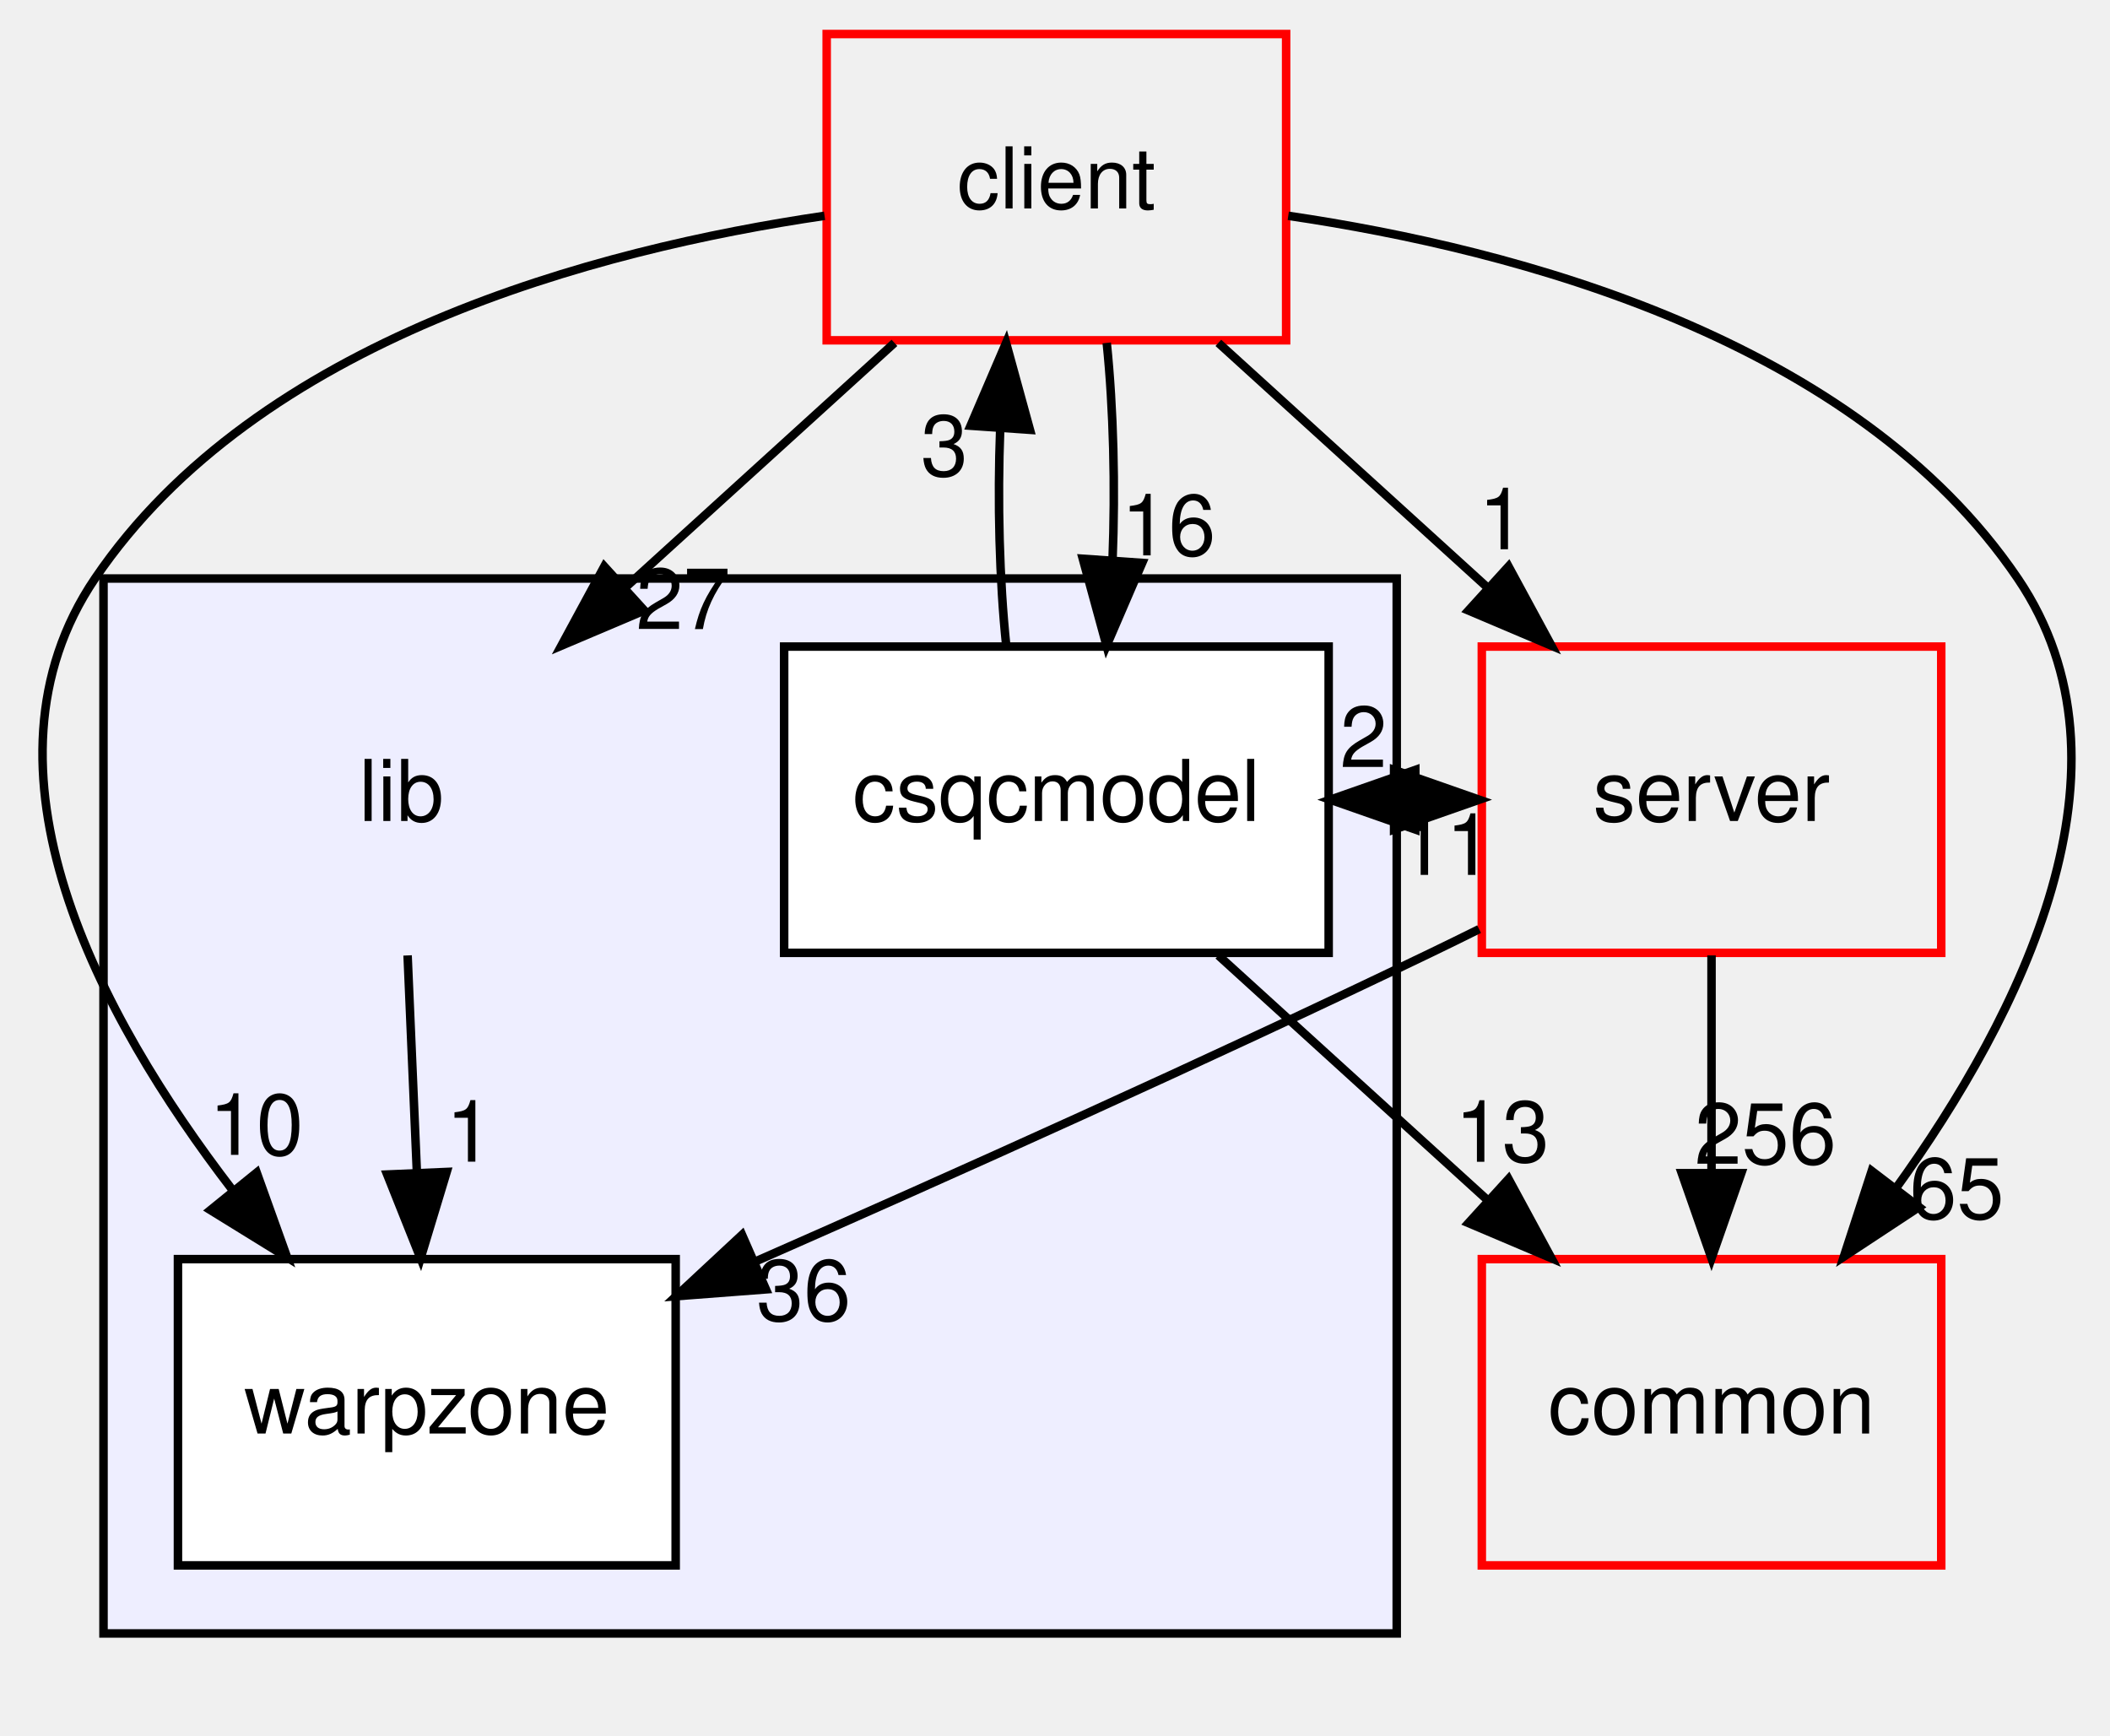
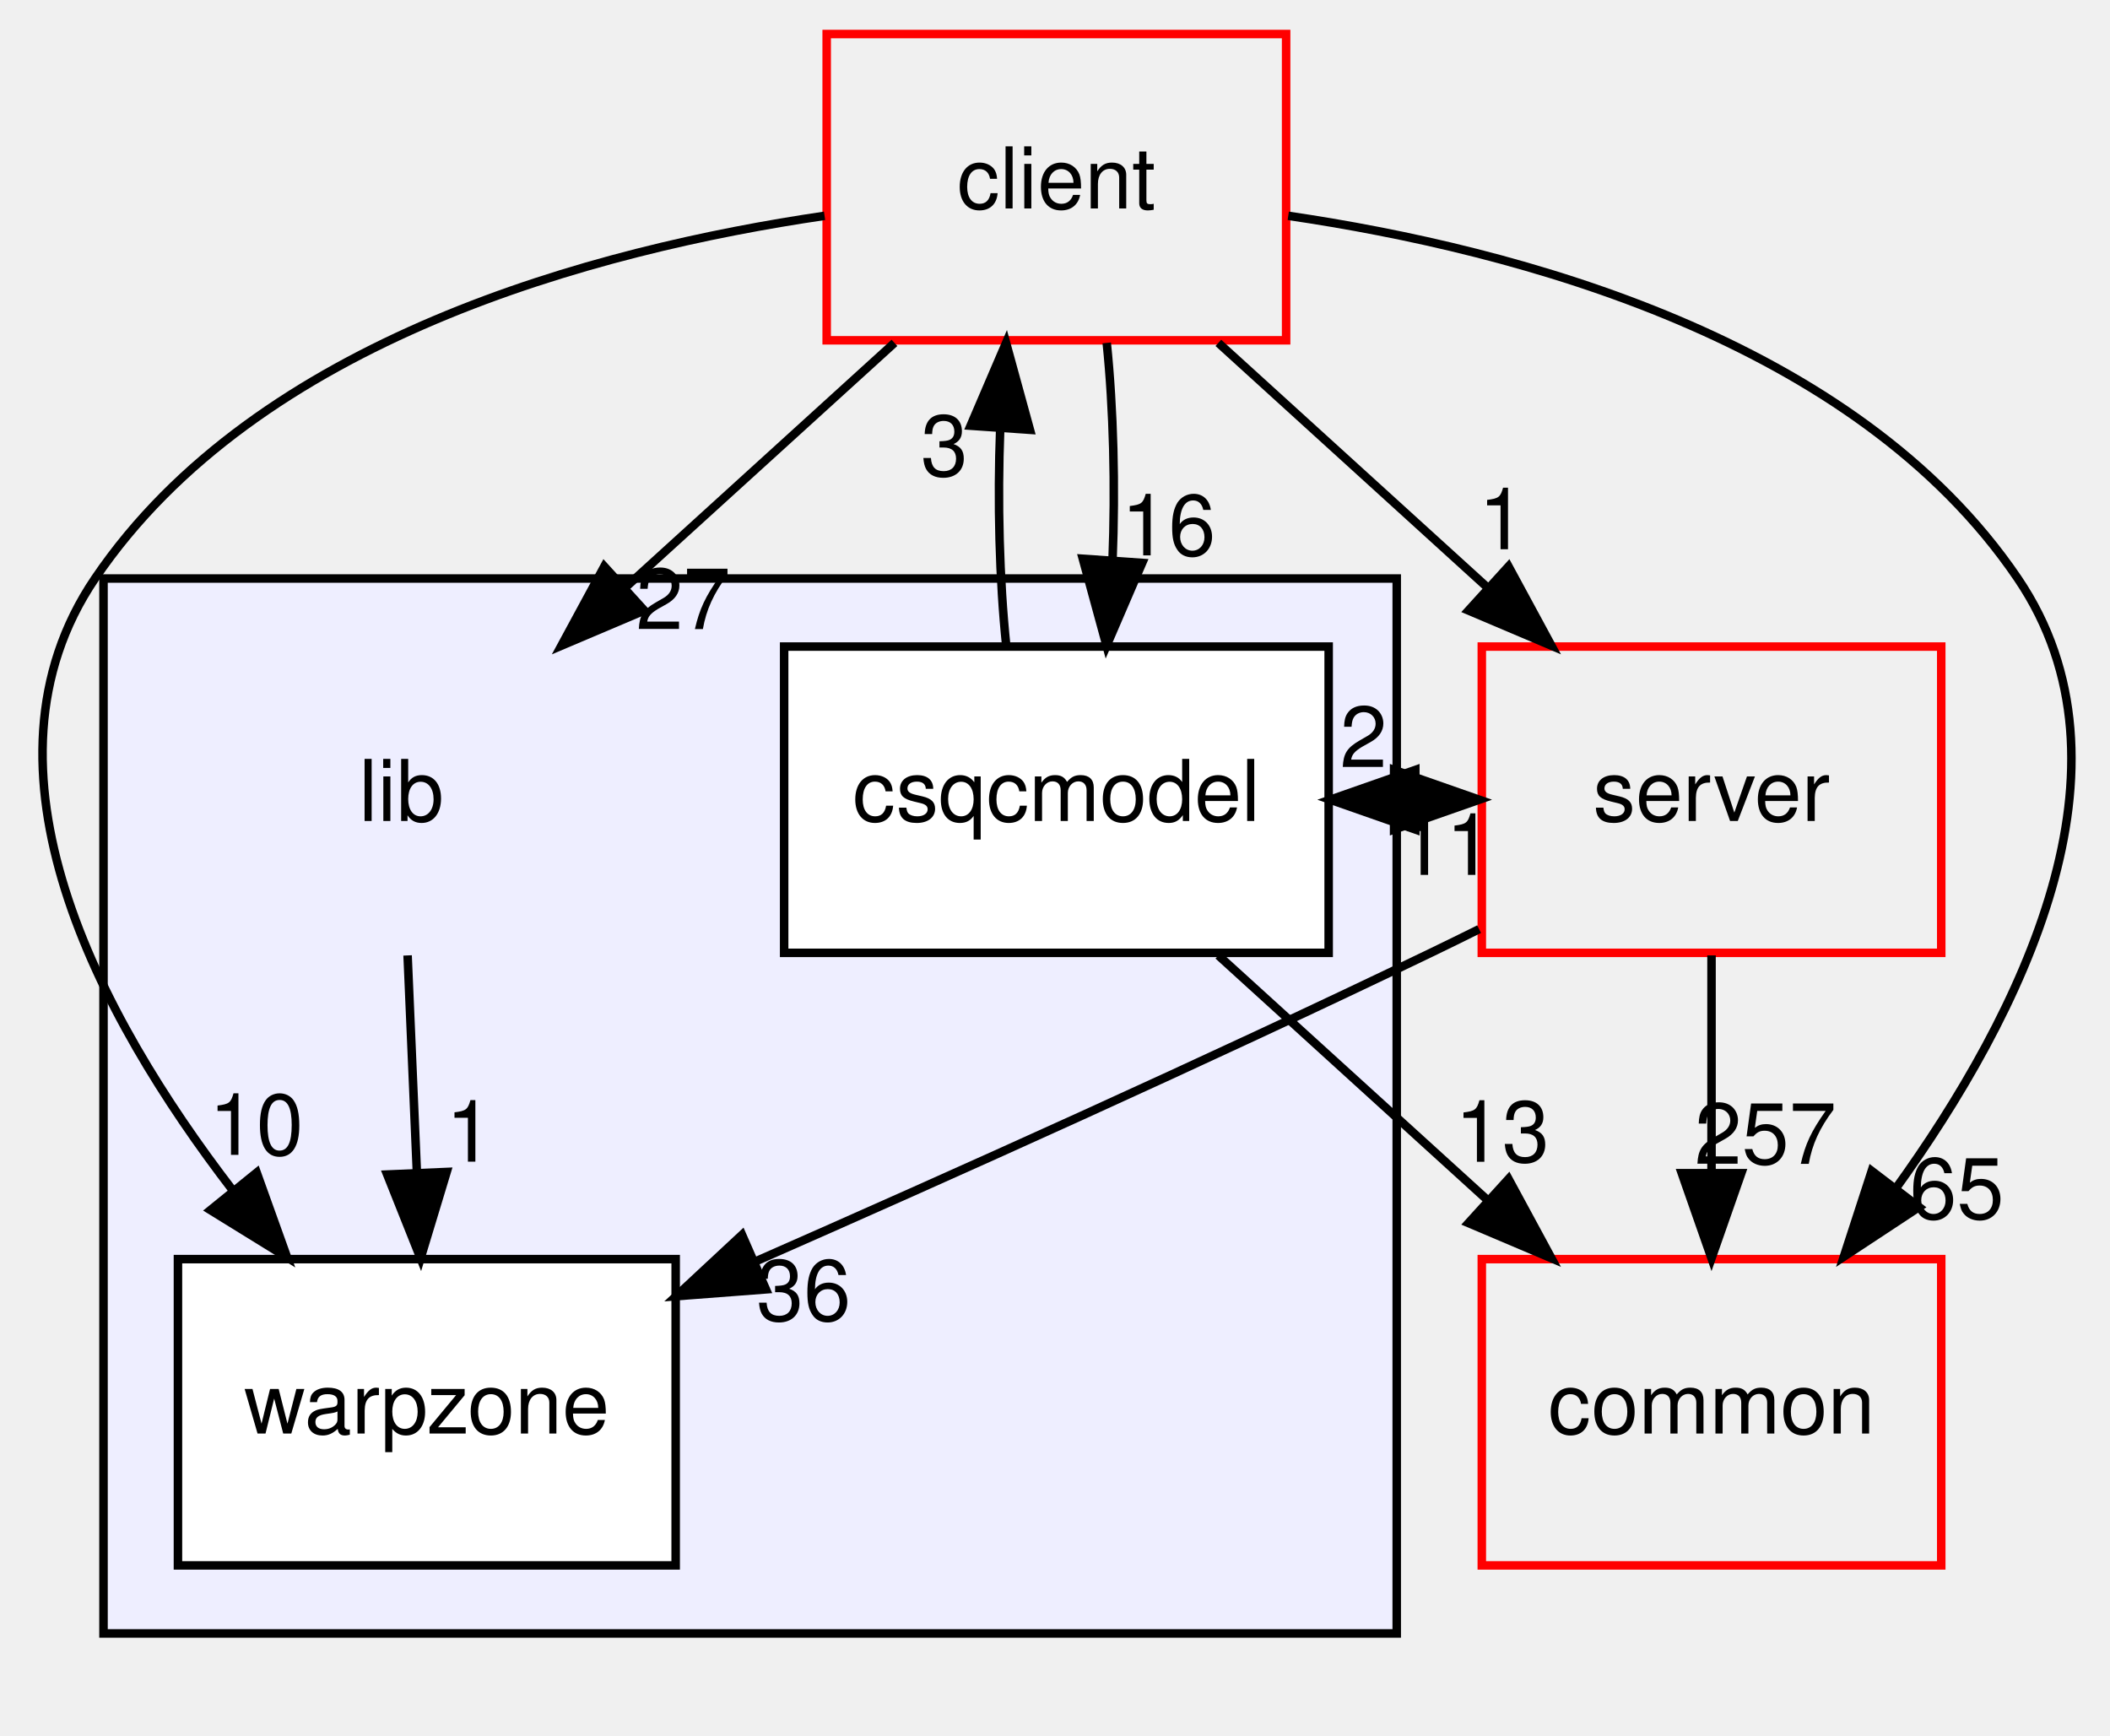
<svg xmlns="http://www.w3.org/2000/svg" xmlns:xlink="http://www.w3.org/1999/xlink" width="248pt" height="204pt" viewBox="0.00 0.00 247.67 204.00">
  <g id="graph0" class="graph" transform="scale(1 1) rotate(0) translate(4 200)">
    <g id="clust1" class="cluster">
      <g id="a_clust1">
        <a xlink:href="dir_97aefd0d527b934f1d99a682da8fe6a9.html" target="_top">
          <polygon fill="#eeeeff" stroke="black" points="8,-8 8,-132 160,-132 160,-8 8,-8" />
        </a>
      </g>
    </g>
    <g id="node1" class="node">
      <text text-anchor="middle" x="43" y="-103.5" font-family="Helvetica,sans-Serif" font-size="10.00">lib</text>
    </g>
    <g id="node3" class="node">
      <g id="a_node3">
        <a xlink:href="dir_58d953ef34ccfc4a49203206a34466c3.html" target="_top" xlink:title="warpzone">
          <polygon fill="white" stroke="black" points="75.25,-52 16.75,-52 16.75,-16 75.25,-16 75.25,-52" />
          <text text-anchor="middle" x="46" y="-31.5" font-family="Helvetica,sans-Serif" font-size="10.00">warpzone</text>
        </a>
      </g>
    </g>
    <g id="edge12" class="edge">
      <path fill="none" stroke="black" d="M43.742,-87.697C44.072,-79.983 44.469,-70.713 44.838,-62.112" />
      <polygon fill="black" stroke="black" points="48.336,-62.245 45.267,-52.104 41.342,-61.945 48.336,-62.245" />
      <g id="a_edge12-headlabel">
        <a xlink:href="dir_000036_000087.html" target="_top" xlink:title="1">
          <text text-anchor="middle" x="51.018" y="-63.458" font-family="Helvetica,sans-Serif" font-size="10.00">1</text>
        </a>
      </g>
    </g>
    <g id="node2" class="node">
      <g id="a_node2">
        <a xlink:href="dir_d5fd5ebb74d9aac6232b0b4eda80dfde.html" target="_top" xlink:title="csqcmodel">
          <polygon fill="white" stroke="black" points="152,-124 88,-124 88,-88 152,-88 152,-124" />
          <text text-anchor="middle" x="120" y="-103.5" font-family="Helvetica,sans-Serif" font-size="10.00">csqcmodel</text>
        </a>
      </g>
    </g>
    <g id="node4" class="node">
      <g id="a_node4">
        <a xlink:href="dir_db3a54907829b36871118d03417739cd.html" target="_top" xlink:title="client">
          <polygon fill="none" stroke="red" points="147,-196 93,-196 93,-160 147,-160 147,-196" />
          <text text-anchor="middle" x="120" y="-175.5" font-family="Helvetica,sans-Serif" font-size="10.00">client</text>
        </a>
      </g>
    </g>
    <g id="edge6" class="edge">
      <path fill="none" stroke="black" d="M114.105,-124.104C113.299,-131.791 113.063,-141.054 113.396,-149.665" />
      <polygon fill="black" stroke="black" points="109.908,-149.96 114.084,-159.697 116.891,-149.48 109.908,-149.96" />
      <g id="a_edge6-headlabel">
        <a xlink:href="dir_000086_000000.html" target="_top" xlink:title="3">
          <text text-anchor="middle" x="106.829" y="-144.068" font-family="Helvetica,sans-Serif" font-size="10.00">3</text>
        </a>
      </g>
    </g>
    <g id="node5" class="node">
      <g id="a_node5">
        <a xlink:href="dir_41e1742e44e2de38b3bc91f993fed282.html" target="_top" xlink:title="server">
          <polygon fill="none" stroke="red" points="224,-124 170,-124 170,-88 224,-88 224,-124" />
          <text text-anchor="middle" x="197" y="-103.5" font-family="Helvetica,sans-Serif" font-size="10.00">server</text>
        </a>
      </g>
    </g>
    <g id="edge7" class="edge">
      <path fill="none" stroke="black" d="M152.184,-106C154.645,-106 157.107,-106 159.569,-106" />
      <polygon fill="black" stroke="black" points="159.69,-109.5 169.69,-106 159.69,-102.5 159.69,-109.5" />
      <g id="a_edge7-headlabel">
        <a xlink:href="dir_000086_000002.html" target="_top" xlink:title="2">
          <text text-anchor="middle" x="156.095" y="-109.839" font-family="Helvetica,sans-Serif" font-size="10.00">2</text>
        </a>
      </g>
    </g>
    <g id="node6" class="node">
      <g id="a_node6">
        <a xlink:href="dir_bdd9a5d540de89e9fe90efdfc6973a4f.html" target="_top" xlink:title="common">
          <polygon fill="none" stroke="red" points="224,-52 170,-52 170,-16 224,-16 224,-52" />
          <text text-anchor="middle" x="197" y="-31.5" font-family="Helvetica,sans-Serif" font-size="10.00">common</text>
        </a>
      </g>
    </g>
    <g id="edge8" class="edge">
      <path fill="none" stroke="black" d="M139.034,-87.697C148.545,-79.05 160.207,-68.449 170.57,-59.027" />
      <polygon fill="black" stroke="black" points="173.14,-61.421 178.185,-52.104 168.431,-56.241 173.14,-61.421" />
      <g id="a_edge8-headlabel">
        <a xlink:href="dir_000086_000005.html" target="_top" xlink:title="13">
          <text text-anchor="middle" x="172.39" y="-63.44" font-family="Helvetica,sans-Serif" font-size="10.00">13</text>
        </a>
      </g>
    </g>
    <g id="edge4" class="edge">
      <path fill="none" stroke="black" d="M100.966,-159.697C91.455,-151.05 79.793,-140.449 69.43,-131.027" />
      <polygon fill="black" stroke="black" points="71.569,-128.241 61.815,-124.104 66.86,-133.421 71.569,-128.241" />
      <g id="a_edge4-headlabel">
        <a xlink:href="dir_000000_000036.html" target="_top" xlink:title="27">
          <text text-anchor="middle" x="76.138" y="-126.058" font-family="Helvetica,sans-Serif" font-size="10.00">27</text>
        </a>
      </g>
    </g>
    <g id="edge2" class="edge">
      <path fill="none" stroke="black" d="M125.916,-159.697C126.711,-151.983 126.938,-142.712 126.595,-134.112" />
      <polygon fill="black" stroke="black" points="130.085,-133.836 125.895,-124.104 123.102,-134.324 130.085,-133.836" />
      <g id="a_edge2-headlabel">
        <a xlink:href="dir_000000_000086.html" target="_top" xlink:title="16">
          <text text-anchor="middle" x="133.168" y="-134.723" font-family="Helvetica,sans-Serif" font-size="10.00">16</text>
        </a>
      </g>
    </g>
    <g id="edge1" class="edge">
      <path fill="none" stroke="black" d="M92.749,-174.633C65.856,-170.682 26.081,-160.138 7,-132 -8.131,-109.687 7.425,-80.612 23.153,-60.133" />
      <polygon fill="black" stroke="black" points="26.006,-62.171 29.584,-52.198 20.568,-57.763 26.006,-62.171" />
      <g id="a_edge1-headlabel">
        <a xlink:href="dir_000000_000087.html" target="_top" xlink:title="10">
          <text text-anchor="middle" x="25.949" y="-64.251" font-family="Helvetica,sans-Serif" font-size="10.00">10</text>
        </a>
      </g>
    </g>
    <g id="edge3" class="edge">
      <path fill="none" stroke="black" d="M139.034,-159.697C148.545,-151.05 160.207,-140.449 170.57,-131.027" />
      <polygon fill="black" stroke="black" points="173.14,-133.421 178.185,-124.104 168.431,-128.241 173.14,-133.421" />
      <g id="a_edge3-headlabel">
        <a xlink:href="dir_000000_000002.html" target="_top" xlink:title="1">
          <text text-anchor="middle" x="172.39" y="-135.44" font-family="Helvetica,sans-Serif" font-size="10.00">1</text>
        </a>
      </g>
    </g>
    <g id="edge5" class="edge">
      <path fill="none" stroke="black" d="M147.251,-174.633C174.144,-170.682 213.919,-160.138 233,-132 247.975,-109.918 233.453,-80.805 218.622,-60.255" />
      <polygon fill="black" stroke="black" points="221.396,-58.121 212.551,-52.289 215.829,-62.364 221.396,-58.121" />
      <g id="a_edge5-headlabel">
        <a xlink:href="dir_000000_000005.html" target="_top" xlink:title="65">
          <text text-anchor="middle" x="225.833" y="-56.758" font-family="Helvetica,sans-Serif" font-size="10.00">65</text>
        </a>
      </g>
    </g>
    <g id="edge10" class="edge">
      <path fill="none" stroke="black" d="M169.69,-106C167.228,-106 164.766,-106 162.304,-106" />
      <polygon fill="black" stroke="black" points="162.184,-102.5 152.184,-106 162.184,-109.5 162.184,-102.5" />
      <g id="a_edge10-headlabel">
        <a xlink:href="dir_000002_000086.html" target="_top" xlink:title="11">
          <text text-anchor="middle" x="165.778" y="-97.161" font-family="Helvetica,sans-Serif" font-size="10.00">11</text>
        </a>
      </g>
    </g>
    <g id="edge9" class="edge">
      <path fill="none" stroke="black" d="M169.685,-90.786C167.767,-89.832 165.858,-88.895 164,-88 137.682,-75.322 107.644,-61.844 84.46,-51.652" />
      <polygon fill="black" stroke="black" points="85.86,-48.444 75.296,-47.638 83.051,-54.856 85.86,-48.444" />
      <g id="a_edge9-headlabel">
        <a xlink:href="dir_000002_000087.html" target="_top" xlink:title="36">
          <text text-anchor="middle" x="90.292" y="-44.786" font-family="Helvetica,sans-Serif" font-size="10.00">36</text>
        </a>
      </g>
    </g>
    <g id="edge11" class="edge">
      <path fill="none" stroke="black" d="M197,-87.697C197,-79.983 197,-70.713 197,-62.112" />
      <polygon fill="black" stroke="black" points="200.5,-62.104 197,-52.104 193.5,-62.104 200.5,-62.104" />
      <g id="a_edge11-headlabel">
-         <a xlink:href="dir_000002_000005.html" target="_top" xlink:title="256">
-           <text text-anchor="middle" x="203.339" y="-63.199" font-family="Helvetica,sans-Serif" font-size="10.00">256</text>
+         <a xlink:href="dir_000002_000005.html" target="_top" xlink:title="257">
+           <text text-anchor="middle" x="203.339" y="-63.199" font-family="Helvetica,sans-Serif" font-size="10.00">257</text>
        </a>
      </g>
    </g>
  </g>
</svg>
